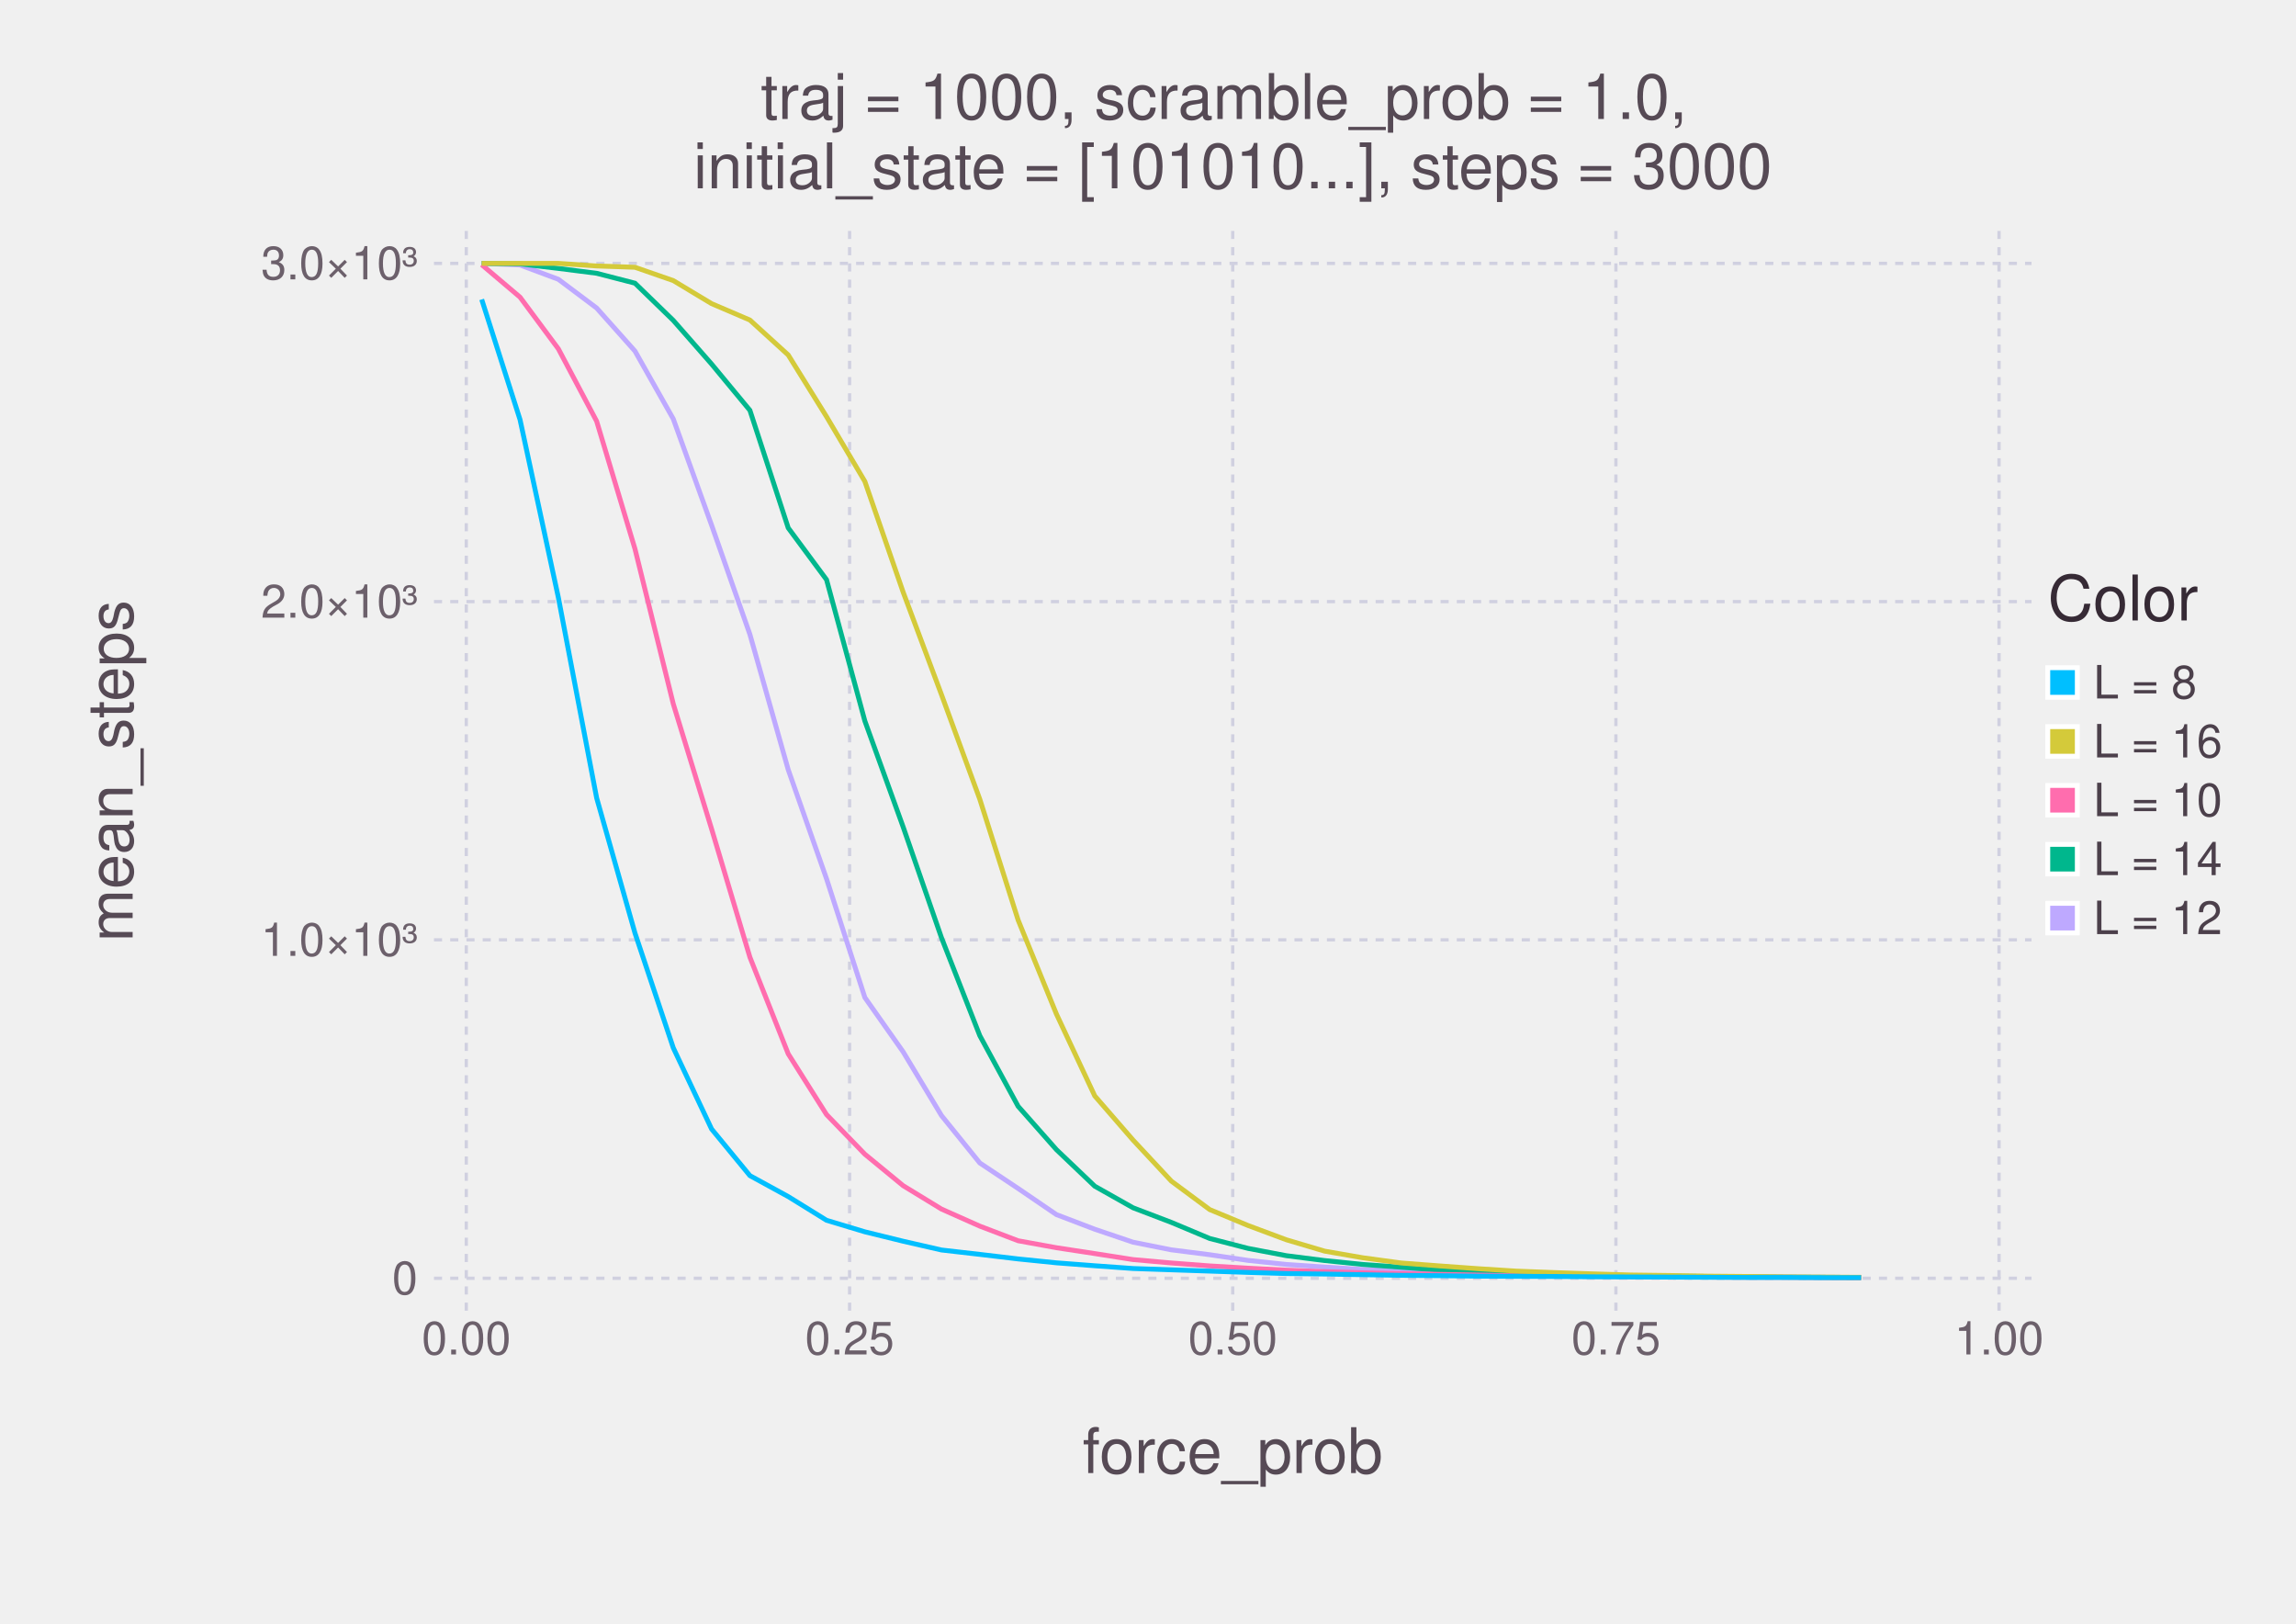
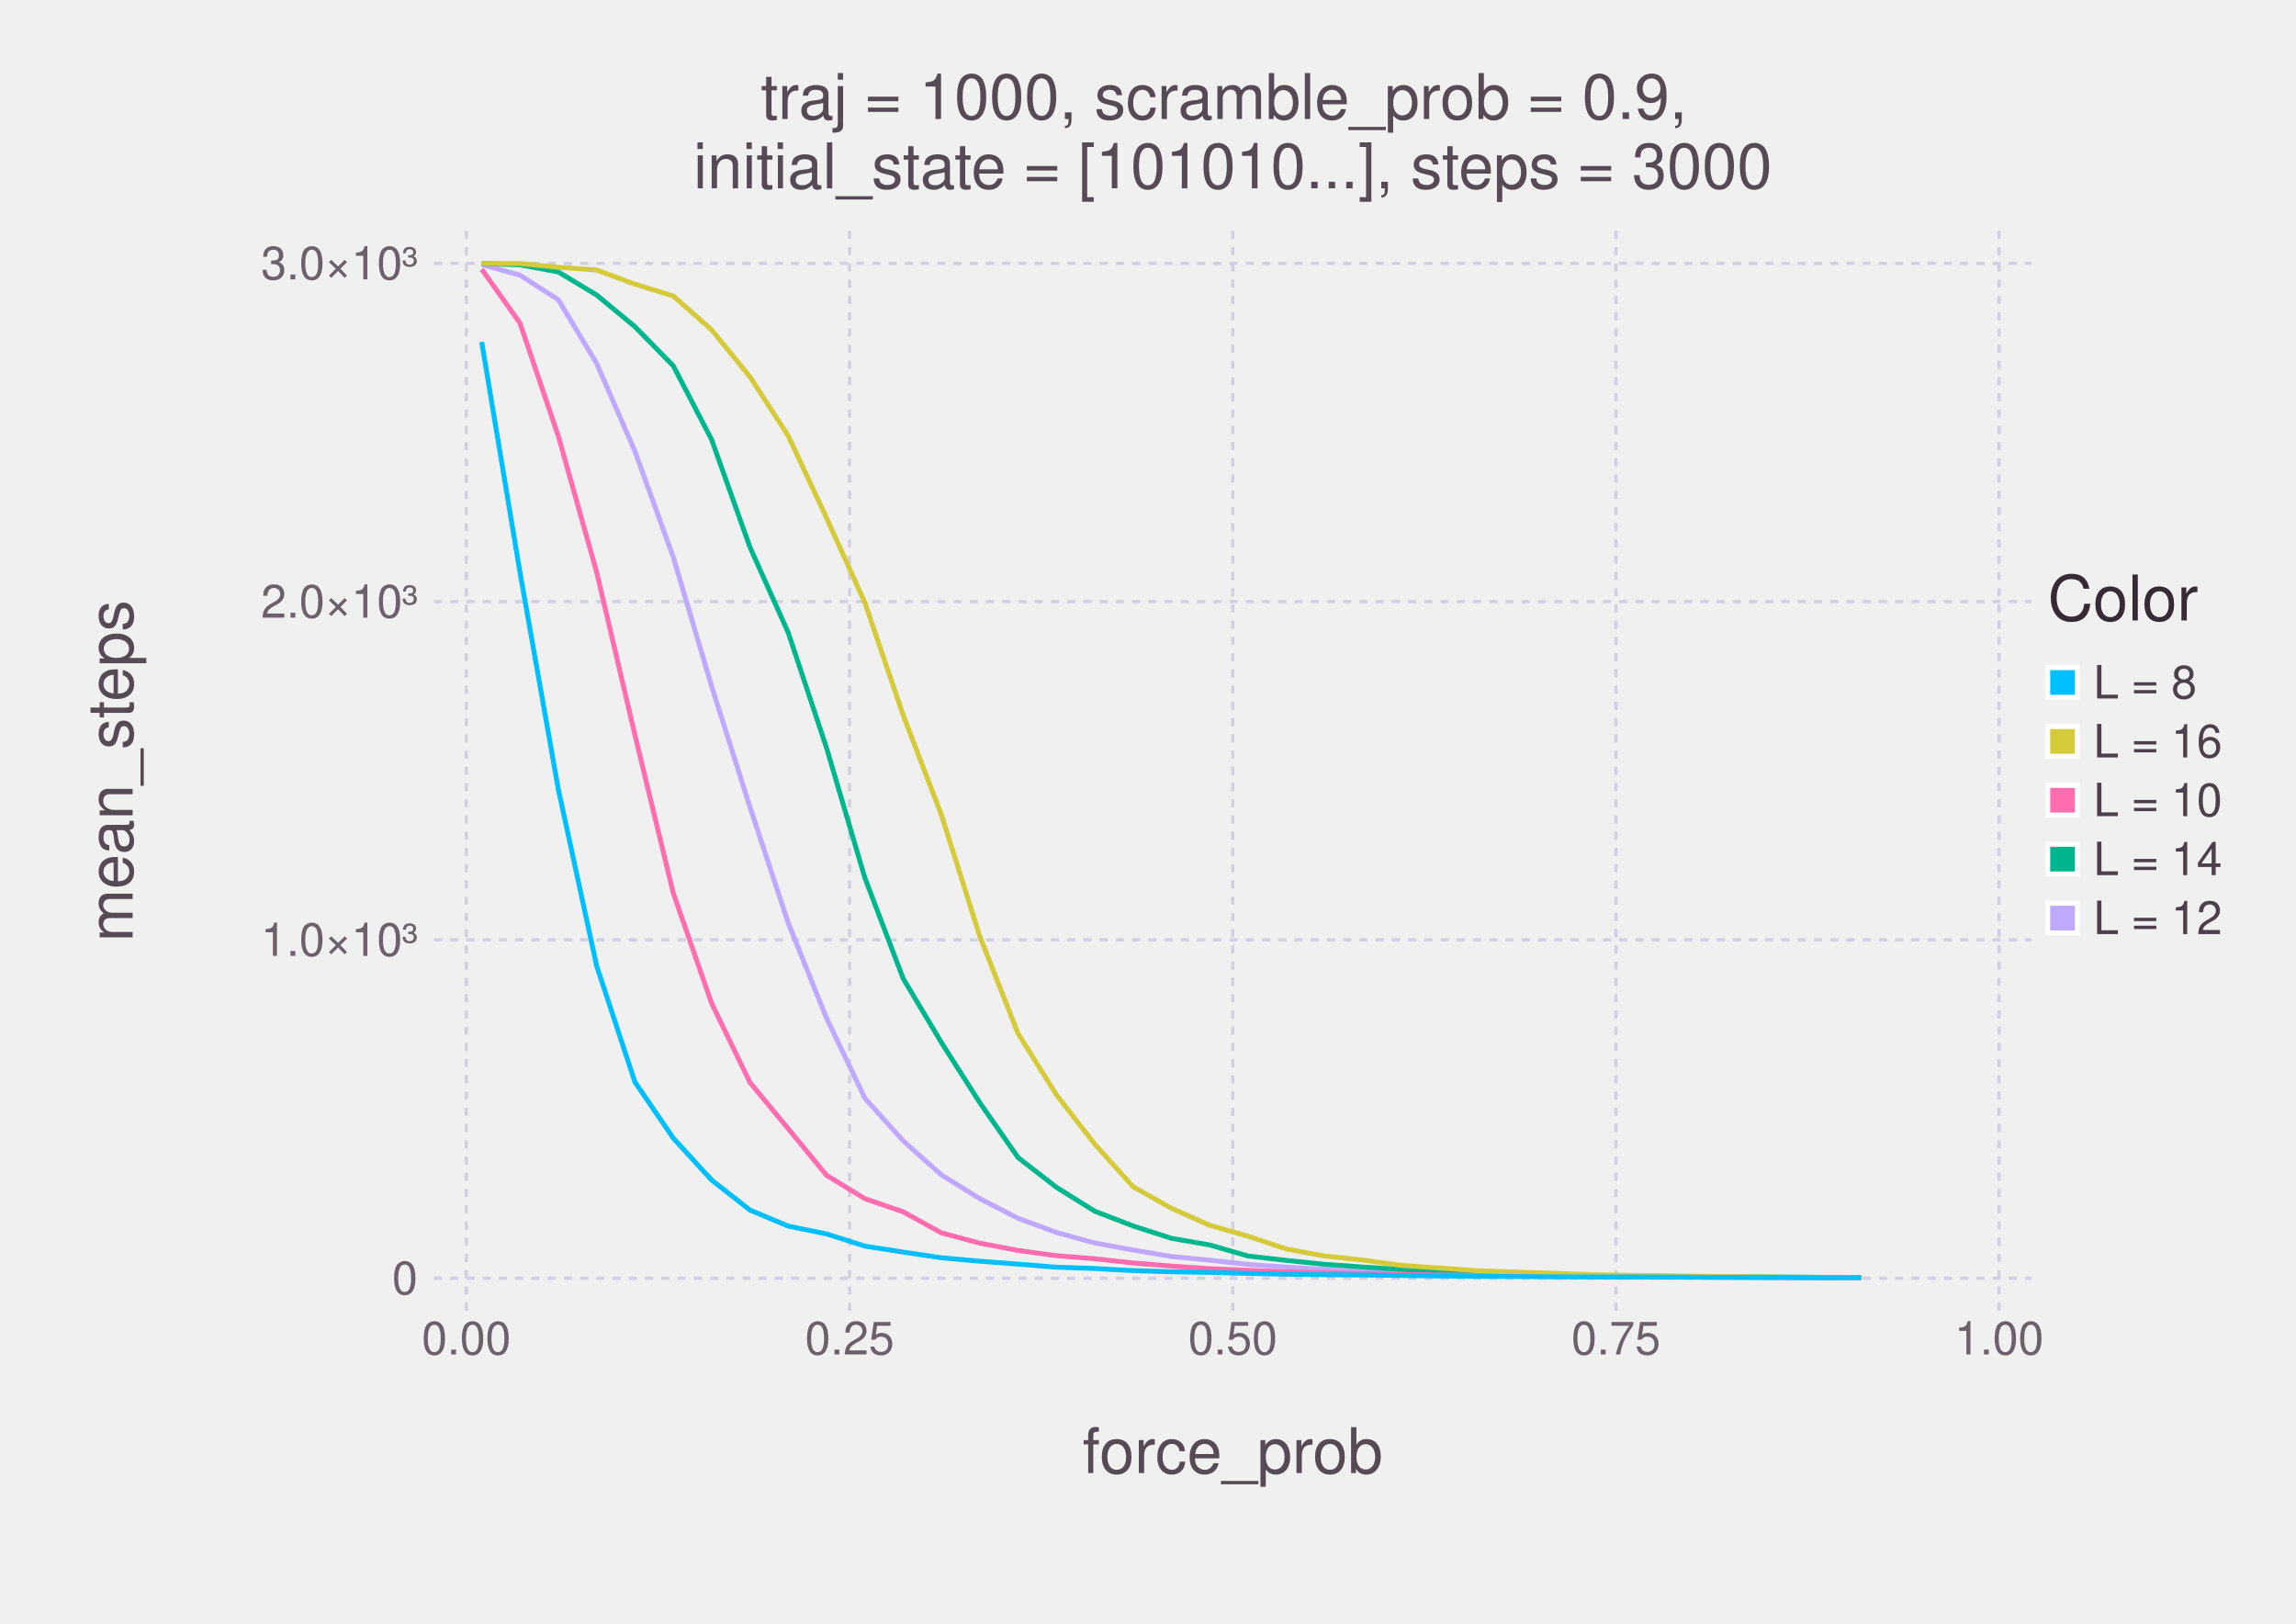
<svg xmlns="http://www.w3.org/2000/svg" version="1.2" width="141.42mm" height="100mm" viewBox="0 0 141.42 100" stroke="none" fill="#000000" stroke-width="0.3" font-size="3.88">
  <defs>
    <marker id="arrow" markerWidth="15" markerHeight="7" refX="5" refY="3.5" orient="auto" markerUnits="strokeWidth">
      <path d="M0,0 L15,3.5 L0,7 z" stroke="context-stroke" fill="context-stroke" />
    </marker>
  </defs>
-   <g class="plotroot xscalable yscalable" id="img-deff5109-1">
-     <g font-size="3.88" font-family="'PT Sans','Helvetica Neue','Helvetica',sans-serif" fill="#564A55" stroke="#000000" stroke-opacity="0.000" id="img-deff5109-2">
+   <g class="plotroot xscalable yscalable" id="img-efd8d546-1">
+     <g font-size="3.88" font-family="'PT Sans','Helvetica Neue','Helvetica',sans-serif" fill="#564A55" stroke="#000000" stroke-opacity="0.000" id="img-efd8d546-2">
      <g transform="translate(75.93,88.39)">
        <g class="primitive">
          <text text-anchor="middle" dy="0.6em">force_prob</text>
        </g>
      </g>
    </g>
-     <g class="guide xlabels" font-size="2.82" font-family="'PT Sans Caption','Helvetica Neue','Helvetica',sans-serif" fill="#6C606B" id="img-deff5109-3">
+     <g class="guide xlabels" font-size="2.82" font-family="'PT Sans Caption','Helvetica Neue','Helvetica',sans-serif" fill="#6C606B" id="img-efd8d546-3">
      <g transform="translate(28.72,81.72)">
        <g class="primitive">
          <text text-anchor="middle" dy="0.6em">0.00</text>
        </g>
      </g>
      <g transform="translate(52.33,81.72)">
        <g class="primitive">
          <text text-anchor="middle" dy="0.6em">0.25</text>
        </g>
      </g>
      <g transform="translate(75.93,81.72)">
        <g class="primitive">
          <text text-anchor="middle" dy="0.6em">0.50</text>
        </g>
      </g>
      <g transform="translate(99.53,81.72)">
        <g class="primitive">
          <text text-anchor="middle" dy="0.6em">0.75</text>
        </g>
      </g>
      <g transform="translate(123.13,81.72)">
        <g class="primitive">
          <text text-anchor="middle" dy="0.6em">1.00</text>
        </g>
      </g>
    </g>
-     <g class="guide colorkey" id="img-deff5109-4">
-       <g fill="#4C404B" font-size="2.82" font-family="'PT Sans','Helvetica Neue','Helvetica',sans-serif" id="img-deff5109-5">
-         <g transform="translate(128.95,42.03)" id="img-deff5109-6" class="color_L_=_8">
+     <g class="guide colorkey" id="img-efd8d546-4">
+       <g fill="#4C404B" font-size="2.82" font-family="'PT Sans','Helvetica Neue','Helvetica',sans-serif" id="img-efd8d546-5">
+         <g transform="translate(128.95,42.03)" id="img-efd8d546-6" class="color_L_=_8">
          <g class="primitive">
            <text dy="0.35em">L = 8</text>
          </g>
        </g>
-         <g transform="translate(128.95,45.66)" id="img-deff5109-7" class="color_L_=_16">
+         <g transform="translate(128.95,45.66)" id="img-efd8d546-7" class="color_L_=_16">
          <g class="primitive">
            <text dy="0.35em">L = 16</text>
          </g>
        </g>
-         <g transform="translate(128.95,49.28)" id="img-deff5109-8" class="color_L_=_10">
+         <g transform="translate(128.95,49.28)" id="img-efd8d546-8" class="color_L_=_10">
          <g class="primitive">
            <text dy="0.35em">L = 10</text>
          </g>
        </g>
-         <g transform="translate(128.95,52.91)" id="img-deff5109-9" class="color_L_=_14">
+         <g transform="translate(128.95,52.91)" id="img-efd8d546-9" class="color_L_=_14">
          <g class="primitive">
            <text dy="0.35em">L = 14</text>
          </g>
        </g>
-         <g transform="translate(128.95,56.54)" id="img-deff5109-10" class="color_L_=_12">
+         <g transform="translate(128.95,56.54)" id="img-efd8d546-10" class="color_L_=_12">
          <g class="primitive">
            <text dy="0.35em">L = 12</text>
          </g>
        </g>
      </g>
-       <g fill-opacity="1" id="img-deff5109-11">
-         <g transform="translate(127.04,42.03)" id="img-deff5109-12" fill="#00BFFF" class="color_L_=_8" stroke="#FFFFFF">
-           <path d="M-0.91,-0.91 L0.91,-0.91 0.91,0.91 -0.91,0.91  z" class="primitive" />
-         </g>
-         <g transform="translate(127.04,45.66)" id="img-deff5109-13" fill="#D4CA3A" class="color_L_=_16" stroke="#FFFFFF">
-           <path d="M-0.91,-0.91 L0.91,-0.91 0.91,0.91 -0.91,0.91  z" class="primitive" />
-         </g>
-         <g transform="translate(127.04,49.28)" id="img-deff5109-14" fill="#FF6DAE" class="color_L_=_10" stroke="#FFFFFF">
-           <path d="M-0.91,-0.91 L0.91,-0.91 0.91,0.91 -0.91,0.91  z" class="primitive" />
-         </g>
-         <g transform="translate(127.04,52.91)" id="img-deff5109-15" fill="#00B78D" class="color_L_=_14" stroke="#FFFFFF">
-           <path d="M-0.91,-0.91 L0.91,-0.91 0.91,0.91 -0.91,0.91  z" class="primitive" />
-         </g>
-         <g transform="translate(127.04,56.54)" id="img-deff5109-16" fill="#BEA9FF" class="color_L_=_12" stroke="#FFFFFF">
-           <path d="M-0.91,-0.91 L0.91,-0.91 0.91,0.91 -0.91,0.91  z" class="primitive" />
-         </g>
-       </g>
-       <g fill="#362A35" font-size="3.88" font-family="'PT Sans','Helvetica Neue','Helvetica',sans-serif" stroke="#000000" stroke-opacity="0.000" id="img-deff5109-17">
-         <g transform="translate(126.13,38.21)" id="img-deff5109-18">
+       <g fill-opacity="1" id="img-efd8d546-11">
+         <g transform="translate(127.04,42.03)" id="img-efd8d546-12" fill="#00BFFF" class="color_L_=_8" stroke="#FFFFFF">
+           <path d="M-0.91,-0.91 L0.91,-0.91 0.91,0.91 -0.91,0.91  z" class="primitive" />
+         </g>
+         <g transform="translate(127.04,45.66)" id="img-efd8d546-13" fill="#D4CA3A" class="color_L_=_16" stroke="#FFFFFF">
+           <path d="M-0.91,-0.91 L0.91,-0.91 0.91,0.91 -0.91,0.91  z" class="primitive" />
+         </g>
+         <g transform="translate(127.04,49.28)" id="img-efd8d546-14" fill="#FF6DAE" class="color_L_=_10" stroke="#FFFFFF">
+           <path d="M-0.91,-0.91 L0.91,-0.91 0.91,0.91 -0.91,0.91  z" class="primitive" />
+         </g>
+         <g transform="translate(127.04,52.91)" id="img-efd8d546-15" fill="#00B78D" class="color_L_=_14" stroke="#FFFFFF">
+           <path d="M-0.91,-0.91 L0.91,-0.91 0.91,0.91 -0.91,0.91  z" class="primitive" />
+         </g>
+         <g transform="translate(127.04,56.54)" id="img-efd8d546-16" fill="#BEA9FF" class="color_L_=_12" stroke="#FFFFFF">
+           <path d="M-0.91,-0.91 L0.91,-0.91 0.91,0.91 -0.91,0.91  z" class="primitive" />
+         </g>
+       </g>
+       <g fill="#362A35" font-size="3.88" font-family="'PT Sans','Helvetica Neue','Helvetica',sans-serif" stroke="#000000" stroke-opacity="0.000" id="img-efd8d546-17">
+         <g transform="translate(126.13,38.21)" id="img-efd8d546-18">
          <g class="primitive">
            <text dy="-0em">Color</text>
          </g>
        </g>
      </g>
    </g>
-     <g clip-path="url(#img-deff5109-19)">
-       <g id="img-deff5109-20">
-         <g pointer-events="visible" stroke-width="0.3" fill="#000000" fill-opacity="0.000" stroke="#000000" stroke-opacity="0.000" class="guide background" id="img-deff5109-21">
-           <g transform="translate(75.93,47.47)" id="img-deff5109-22">
+     <g clip-path="url(#img-efd8d546-19)">
+       <g id="img-efd8d546-20">
+         <g pointer-events="visible" stroke-width="0.3" fill="#000000" fill-opacity="0.000" stroke="#000000" stroke-opacity="0.000" class="guide background" id="img-efd8d546-21">
+           <g transform="translate(75.93,47.47)" id="img-efd8d546-22">
            <path d="M-49.2,-33.25 L49.2,-33.25 49.2,33.25 -49.2,33.25  z" class="primitive" />
          </g>
        </g>
-         <g class="guide ygridlines xfixed" stroke-dasharray="0.5,0.5" stroke-width="0.2" stroke="#D0D0E0" id="img-deff5109-23">
-           <g transform="translate(75.93,78.72)" id="img-deff5109-24">
-             <path fill="none" d="M-49.2,0 L49.2,0 " class="primitive" />
-           </g>
-           <g transform="translate(75.93,57.88)" id="img-deff5109-25">
-             <path fill="none" d="M-49.2,0 L49.2,0 " class="primitive" />
-           </g>
-           <g transform="translate(75.93,37.05)" id="img-deff5109-26">
-             <path fill="none" d="M-49.2,0 L49.2,0 " class="primitive" />
-           </g>
-           <g transform="translate(75.93,16.22)" id="img-deff5109-27">
-             <path fill="none" d="M-49.2,0 L49.2,0 " class="primitive" />
-           </g>
-         </g>
-         <g class="guide xgridlines yfixed" stroke-dasharray="0.5,0.5" stroke-width="0.2" stroke="#D0D0E0" id="img-deff5109-28">
-           <g transform="translate(28.72,47.47)" id="img-deff5109-29">
-             <path fill="none" d="M0,-33.25 L0,33.25 " class="primitive" />
-           </g>
-           <g transform="translate(52.33,47.47)" id="img-deff5109-30">
-             <path fill="none" d="M0,-33.25 L0,33.25 " class="primitive" />
-           </g>
-           <g transform="translate(75.93,47.47)" id="img-deff5109-31">
-             <path fill="none" d="M0,-33.25 L0,33.25 " class="primitive" />
-           </g>
-           <g transform="translate(99.53,47.47)" id="img-deff5109-32">
-             <path fill="none" d="M0,-33.25 L0,33.25 " class="primitive" />
-           </g>
-           <g transform="translate(123.13,47.47)" id="img-deff5109-33">
-             <path fill="none" d="M0,-33.25 L0,33.25 " class="primitive" />
-           </g>
-         </g>
-         <g class="plotpanel" id="img-deff5109-34">
-           <g stroke-width="0.3" fill="#000000" fill-opacity="0.000" class="geometry" id="img-deff5109-35">
-             <g class="color_L_=_12" stroke-dasharray="none" stroke="#BEA9FF" id="img-deff5109-36">
-               <g transform="translate(72.15,63.32)" id="img-deff5109-37">
-                 <path fill="none" d="M-42.48,-47.1 L-40.12,-47 -37.76,-46.12 -35.4,-44.35 -33.04,-41.7 -30.68,-37.52 -28.32,-30.98 -25.96,-24.25 -23.6,-15.92 -21.24,-9.2 -18.88,-1.89 -16.52,1.46 -14.16,5.38 -11.8,8.3 -9.44,9.87 -7.08,11.48 -4.72,12.38 -2.36,13.18 0,13.65 2.36,13.95 4.72,14.3 7.08,14.55 9.44,14.71 11.8,14.86 14.16,14.96 16.52,15.05 18.88,15.12 21.24,15.16 23.6,15.21 25.96,15.24 28.32,15.27 30.68,15.29 33.04,15.31 35.4,15.32 37.76,15.33 40.12,15.34 42.48,15.35 " class="primitive" />
-               </g>
-             </g>
-           </g>
-           <g stroke-width="0.3" fill="#000000" fill-opacity="0.000" class="geometry" id="img-deff5109-38">
-             <g class="color_L_=_14" stroke-dasharray="none" stroke="#00B78D" id="img-deff5109-39">
-               <g transform="translate(72.15,59.56)" id="img-deff5109-40">
-                 <path fill="none" d="M-42.48,-43.34 L-40.12,-43.31 -37.76,-43.03 -35.4,-42.73 -33.04,-42.12 -30.68,-39.83 -28.32,-37.14 -25.96,-34.29 -23.6,-27.05 -21.24,-23.86 -18.88,-15.16 -16.52,-8.63 -14.16,-1.81 -11.8,4.22 -9.44,8.57 -7.08,11.24 -4.72,13.49 -2.36,14.82 0,15.72 2.36,16.71 4.72,17.32 7.08,17.77 9.44,18.07 11.8,18.31 14.16,18.48 16.52,18.66 18.88,18.77 21.24,18.85 23.6,18.91 25.96,18.96 28.32,19 30.68,19.03 33.04,19.05 35.4,19.07 37.76,19.09 40.12,19.1 42.48,19.11 " class="primitive" />
-               </g>
-             </g>
-           </g>
-           <g stroke-width="0.3" fill="#000000" fill-opacity="0.000" class="geometry" id="img-deff5109-41">
-             <g class="color_L_=_10" stroke-dasharray="none" stroke="#FF6DAE" id="img-deff5109-42">
-               <g transform="translate(72.15,67.44)" id="img-deff5109-43">
-                 <path fill="none" d="M-42.48,-51.14 L-40.12,-49.14 -37.76,-45.96 -35.4,-41.5 -33.04,-33.64 -30.68,-24.09 -28.32,-16.39 -25.96,-8.49 -23.6,-2.54 -21.24,1.2 -18.88,3.64 -16.52,5.58 -14.16,7.02 -11.8,8.07 -9.44,8.97 -7.08,9.4 -4.72,9.76 -2.36,10.13 0,10.34 2.36,10.52 4.72,10.66 7.08,10.78 9.44,10.87 11.8,10.94 14.16,10.99 16.52,11.04 18.88,11.08 21.24,11.13 23.6,11.14 25.96,11.16 28.32,11.18 30.68,11.19 33.04,11.21 35.4,11.22 37.76,11.22 40.12,11.23 42.48,11.24 " class="primitive" />
-               </g>
-             </g>
-           </g>
-           <g stroke-width="0.3" fill="#000000" fill-opacity="0.000" class="geometry" id="img-deff5109-44">
-             <g class="color_L_=_16" stroke-dasharray="none" stroke="#D4CA3A" id="img-deff5109-45">
-               <g transform="translate(72.15,56.01)" id="img-deff5109-46">
-                 <path fill="none" d="M-42.48,-39.79 L-40.12,-39.79 -37.76,-39.79 -35.4,-39.63 -33.04,-39.55 -30.68,-38.73 -28.32,-37.31 -25.96,-36.3 -23.6,-34.15 -21.24,-30.35 -18.88,-26.36 -16.52,-19.54 -14.16,-13.23 -11.8,-6.79 -9.44,0.65 -7.08,6.44 -4.72,11.48 -2.36,14.2 0,16.73 2.36,18.48 4.72,19.46 7.08,20.34 9.44,21.04 11.8,21.45 14.16,21.77 16.52,21.95 18.88,22.12 21.24,22.27 23.6,22.36 25.96,22.44 28.32,22.51 30.68,22.54 33.04,22.58 35.4,22.6 37.76,22.63 40.12,22.64 42.48,22.65 " class="primitive" />
-               </g>
-             </g>
-           </g>
-           <g stroke-width="0.3" fill="#000000" fill-opacity="0.000" class="geometry" id="img-deff5109-47">
-             <g class="color_L_=_8" stroke-dasharray="none" stroke="#00BFFF" id="img-deff5109-48">
-               <g transform="translate(72.15,71.71)" id="img-deff5109-49">
-                 <path fill="none" d="M-42.48,-53.27 L-40.12,-45.87 -37.76,-34.92 -35.4,-22.57 -33.04,-14.25 -30.68,-7.18 -28.32,-2.18 -25.96,0.69 -23.6,1.98 -21.24,3.44 -18.88,4.15 -16.52,4.73 -14.16,5.27 -11.8,5.54 -9.44,5.82 -7.08,6.06 -4.72,6.24 -2.36,6.41 0,6.49 2.36,6.57 4.72,6.65 7.08,6.72 9.44,6.75 11.8,6.79 14.16,6.83 16.52,6.85 18.88,6.88 21.24,6.89 23.6,6.9 25.96,6.92 28.32,6.93 30.68,6.94 33.04,6.95 35.4,6.96 37.76,6.96 40.12,6.97 42.48,6.97 " class="primitive" />
-               </g>
-             </g>
-           </g>
-         </g>
-       </g>
-     </g>
-     <g class="guide ylabels" font-size="2.82" font-family="'PT Sans Caption','Helvetica Neue','Helvetica',sans-serif" fill="#6C606B" id="img-deff5109-50">
-       <g transform="translate(25.72,78.72)" id="img-deff5109-51">
+         <g class="guide ygridlines xfixed" stroke-dasharray="0.5,0.5" stroke-width="0.2" stroke="#D0D0E0" id="img-efd8d546-23">
+           <g transform="translate(75.93,78.72)" id="img-efd8d546-24">
+             <path fill="none" d="M-49.2,0 L49.2,0 " class="primitive" />
+           </g>
+           <g transform="translate(75.93,57.88)" id="img-efd8d546-25">
+             <path fill="none" d="M-49.2,0 L49.2,0 " class="primitive" />
+           </g>
+           <g transform="translate(75.93,37.05)" id="img-efd8d546-26">
+             <path fill="none" d="M-49.2,0 L49.2,0 " class="primitive" />
+           </g>
+           <g transform="translate(75.93,16.22)" id="img-efd8d546-27">
+             <path fill="none" d="M-49.2,0 L49.2,0 " class="primitive" />
+           </g>
+         </g>
+         <g class="guide xgridlines yfixed" stroke-dasharray="0.5,0.5" stroke-width="0.2" stroke="#D0D0E0" id="img-efd8d546-28">
+           <g transform="translate(28.72,47.47)" id="img-efd8d546-29">
+             <path fill="none" d="M0,-33.25 L0,33.25 " class="primitive" />
+           </g>
+           <g transform="translate(52.33,47.47)" id="img-efd8d546-30">
+             <path fill="none" d="M0,-33.25 L0,33.25 " class="primitive" />
+           </g>
+           <g transform="translate(75.93,47.47)" id="img-efd8d546-31">
+             <path fill="none" d="M0,-33.25 L0,33.25 " class="primitive" />
+           </g>
+           <g transform="translate(99.53,47.47)" id="img-efd8d546-32">
+             <path fill="none" d="M0,-33.25 L0,33.25 " class="primitive" />
+           </g>
+           <g transform="translate(123.13,47.47)" id="img-efd8d546-33">
+             <path fill="none" d="M0,-33.25 L0,33.25 " class="primitive" />
+           </g>
+         </g>
+         <g class="plotpanel" id="img-efd8d546-34">
+           <g stroke-width="0.3" fill="#000000" fill-opacity="0.000" class="geometry" id="img-efd8d546-35">
+             <g class="color_L_=_12" stroke-dasharray="none" stroke="#BEA9FF" id="img-efd8d546-36">
+               <g transform="translate(72.15,65.54)" id="img-efd8d546-37">
+                 <path fill="none" d="M-42.48,-49.25 L-40.12,-48.59 -37.76,-47.08 -35.4,-43.16 -33.04,-37.74 -30.68,-31.23 -28.32,-23.28 -25.96,-15.85 -23.6,-8.7 -21.24,-2.84 -18.88,2.09 -16.52,4.72 -14.16,6.82 -11.8,8.28 -9.44,9.49 -7.08,10.36 -4.72,11.01 -2.36,11.44 0,11.84 2.36,12.07 4.72,12.33 7.08,12.49 9.44,12.63 11.8,12.77 14.16,12.82 16.52,12.89 18.88,12.94 21.24,12.98 23.6,13.01 25.96,13.04 28.32,13.06 30.68,13.08 33.04,13.1 35.4,13.11 37.76,13.12 40.12,13.13 42.48,13.14 " class="primitive" />
+               </g>
+             </g>
+           </g>
+           <g stroke-width="0.3" fill="#000000" fill-opacity="0.000" class="geometry" id="img-efd8d546-38">
+             <g class="color_L_=_14" stroke-dasharray="none" stroke="#00B78D" id="img-efd8d546-39">
+               <g transform="translate(72.15,61.66)" id="img-efd8d546-40">
+                 <path fill="none" d="M-42.48,-45.43 L-40.12,-45.35 -37.76,-44.91 -35.4,-43.49 -33.04,-41.54 -30.68,-39.13 -28.32,-34.59 -25.96,-27.97 -23.6,-22.7 -21.24,-15.6 -18.88,-7.6 -16.52,-1.4 -14.16,2.55 -11.8,6.25 -9.44,9.63 -7.08,11.46 -4.72,12.93 -2.36,13.84 0,14.6 2.36,15.01 4.72,15.69 7.08,15.96 9.44,16.2 11.8,16.37 14.16,16.52 16.52,16.62 18.88,16.74 21.24,16.78 23.6,16.85 25.96,16.89 28.32,16.92 30.68,16.95 33.04,16.96 35.4,16.98 37.76,16.99 40.12,17.01 42.48,17.02 " class="primitive" />
+               </g>
+             </g>
+           </g>
+           <g stroke-width="0.3" fill="#000000" fill-opacity="0.000" class="geometry" id="img-efd8d546-41">
+             <g class="color_L_=_10" stroke-dasharray="none" stroke="#FF6DAE" id="img-efd8d546-42">
+               <g transform="translate(72.15,69.49)" id="img-efd8d546-43">
+                 <path fill="none" d="M-42.48,-52.91 L-40.12,-49.59 -37.76,-42.63 -35.4,-34.26 -33.04,-24.22 -30.68,-14.49 -28.32,-7.71 -25.96,-2.83 -23.6,0.02 -21.24,2.89 -18.88,4.33 -16.52,5.14 -14.16,6.44 -11.8,7.07 -9.44,7.52 -7.08,7.84 -4.72,8.03 -2.36,8.29 0,8.48 2.36,8.64 4.72,8.74 7.08,8.83 9.44,8.89 11.8,8.94 14.16,8.99 16.52,9.03 18.88,9.05 21.24,9.08 23.6,9.1 25.96,9.12 28.32,9.13 30.68,9.15 33.04,9.16 35.4,9.17 37.76,9.18 40.12,9.19 42.48,9.19 " class="primitive" />
+               </g>
+             </g>
+           </g>
+           <g stroke-width="0.3" fill="#000000" fill-opacity="0.000" class="geometry" id="img-efd8d546-44">
+             <g class="color_L_=_16" stroke-dasharray="none" stroke="#D4CA3A" id="img-efd8d546-45">
+               <g transform="translate(72.15,57.97)" id="img-efd8d546-46">
+                 <path fill="none" d="M-42.48,-41.74 L-40.12,-41.74 -37.76,-41.51 -35.4,-41.34 -33.04,-40.47 -30.68,-39.74 -28.32,-37.66 -25.96,-34.77 -23.6,-31.13 -21.24,-26.07 -18.88,-20.86 -16.52,-13.93 -14.16,-7.77 -11.8,-0.31 -9.44,5.69 -7.08,9.45 -4.72,12.49 -2.36,15.11 0,16.44 2.36,17.49 4.72,18.16 7.08,18.95 9.44,19.38 11.8,19.63 14.16,19.96 16.52,20.12 18.88,20.29 21.24,20.37 23.6,20.45 25.96,20.53 28.32,20.57 30.68,20.6 33.04,20.63 35.4,20.66 37.76,20.68 40.12,20.69 42.48,20.7 " class="primitive" />
+               </g>
+             </g>
+           </g>
+           <g stroke-width="0.3" fill="#000000" fill-opacity="0.000" class="geometry" id="img-efd8d546-47">
+             <g class="color_L_=_8" stroke-dasharray="none" stroke="#00BFFF" id="img-efd8d546-48">
+               <g transform="translate(72.15,73.35)" id="img-efd8d546-49">
+                 <path fill="none" d="M-42.48,-52.29 L-40.12,-38.09 -37.76,-24.74 -35.4,-13.87 -33.04,-6.71 -30.68,-3.26 -28.32,-0.68 -25.96,1.17 -23.6,2.16 -21.24,2.64 -18.88,3.39 -16.52,3.76 -14.16,4.11 -11.8,4.32 -9.44,4.5 -7.08,4.69 -4.72,4.77 -2.36,4.9 0,4.97 2.36,5.01 4.72,5.07 7.08,5.12 9.44,5.15 11.8,5.17 14.16,5.2 16.52,5.23 18.88,5.25 21.24,5.26 23.6,5.28 25.96,5.29 28.32,5.29 30.68,5.3 33.04,5.31 35.4,5.32 37.76,5.32 40.12,5.33 42.48,5.33 " class="primitive" />
+               </g>
+             </g>
+           </g>
+         </g>
+       </g>
+     </g>
+     <g class="guide ylabels" font-size="2.82" font-family="'PT Sans Caption','Helvetica Neue','Helvetica',sans-serif" fill="#6C606B" id="img-efd8d546-50">
+       <g transform="translate(25.72,78.72)" id="img-efd8d546-51">
        <g class="primitive">
          <text text-anchor="end" dy="0.35em">0</text>
        </g>
      </g>
-       <g transform="translate(25.72,57.88)" id="img-deff5109-52">
+       <g transform="translate(25.72,57.88)" id="img-efd8d546-52">
        <g class="primitive">
          <text text-anchor="end" dy="0.35em">1.0×10³</text>
        </g>
      </g>
-       <g transform="translate(25.72,37.05)" id="img-deff5109-53">
+       <g transform="translate(25.72,37.05)" id="img-efd8d546-53">
        <g class="primitive">
          <text text-anchor="end" dy="0.35em">2.0×10³</text>
        </g>
      </g>
-       <g transform="translate(25.72,16.22)" id="img-deff5109-54">
+       <g transform="translate(25.72,16.22)" id="img-efd8d546-54">
        <g class="primitive">
          <text text-anchor="end" dy="0.35em">3.0×10³</text>
        </g>
      </g>
    </g>
-     <g font-size="3.88" font-family="'PT Sans','Helvetica Neue','Helvetica',sans-serif" fill="#564A55" stroke="#000000" stroke-opacity="0.000" id="img-deff5109-55">
-       <g transform="translate(8.81,45.47)" id="img-deff5109-56">
+     <g font-size="3.88" font-family="'PT Sans','Helvetica Neue','Helvetica',sans-serif" fill="#564A55" stroke="#000000" stroke-opacity="0.000" id="img-efd8d546-55">
+       <g transform="translate(8.81,45.47)" id="img-efd8d546-56">
        <g class="primitive">
          <text text-anchor="middle" dy="0.35em" transform="rotate(-90,0, 2)">mean_steps</text>
        </g>
      </g>
    </g>
-     <g font-size="3.88" font-family="'PT Sans','Helvetica Neue','Helvetica',sans-serif" fill="#564A55" stroke="#000000" stroke-opacity="0.000" id="img-deff5109-57">
-       <g transform="translate(75.93,5)" id="img-deff5109-58">
-         <g class="primitive">
-           <text text-anchor="middle" dy="0.6em">traj = 1000, scramble_prob = 1.0, <tspan x="0" dy="1.1em">initial_state = [101010...], steps = 3000</tspan>
+     <g font-size="3.88" font-family="'PT Sans','Helvetica Neue','Helvetica',sans-serif" fill="#564A55" stroke="#000000" stroke-opacity="0.000" id="img-efd8d546-57">
+       <g transform="translate(75.93,5)" id="img-efd8d546-58">
+         <g class="primitive">
+           <text text-anchor="middle" dy="0.6em">traj = 1000, scramble_prob = 0.9, <tspan x="0" dy="1.1em">initial_state = [101010...], steps = 3000</tspan>
          </text>
        </g>
      </g>
    </g>
  </g>
  <defs>
-     <clipPath id="img-deff5109-19">
+     <clipPath id="img-efd8d546-19">
      <path d="M26.72,14.22 L125.13,14.22 125.13,80.72 26.72,80.72 " />
    </clipPath>
  </defs>
</svg>
